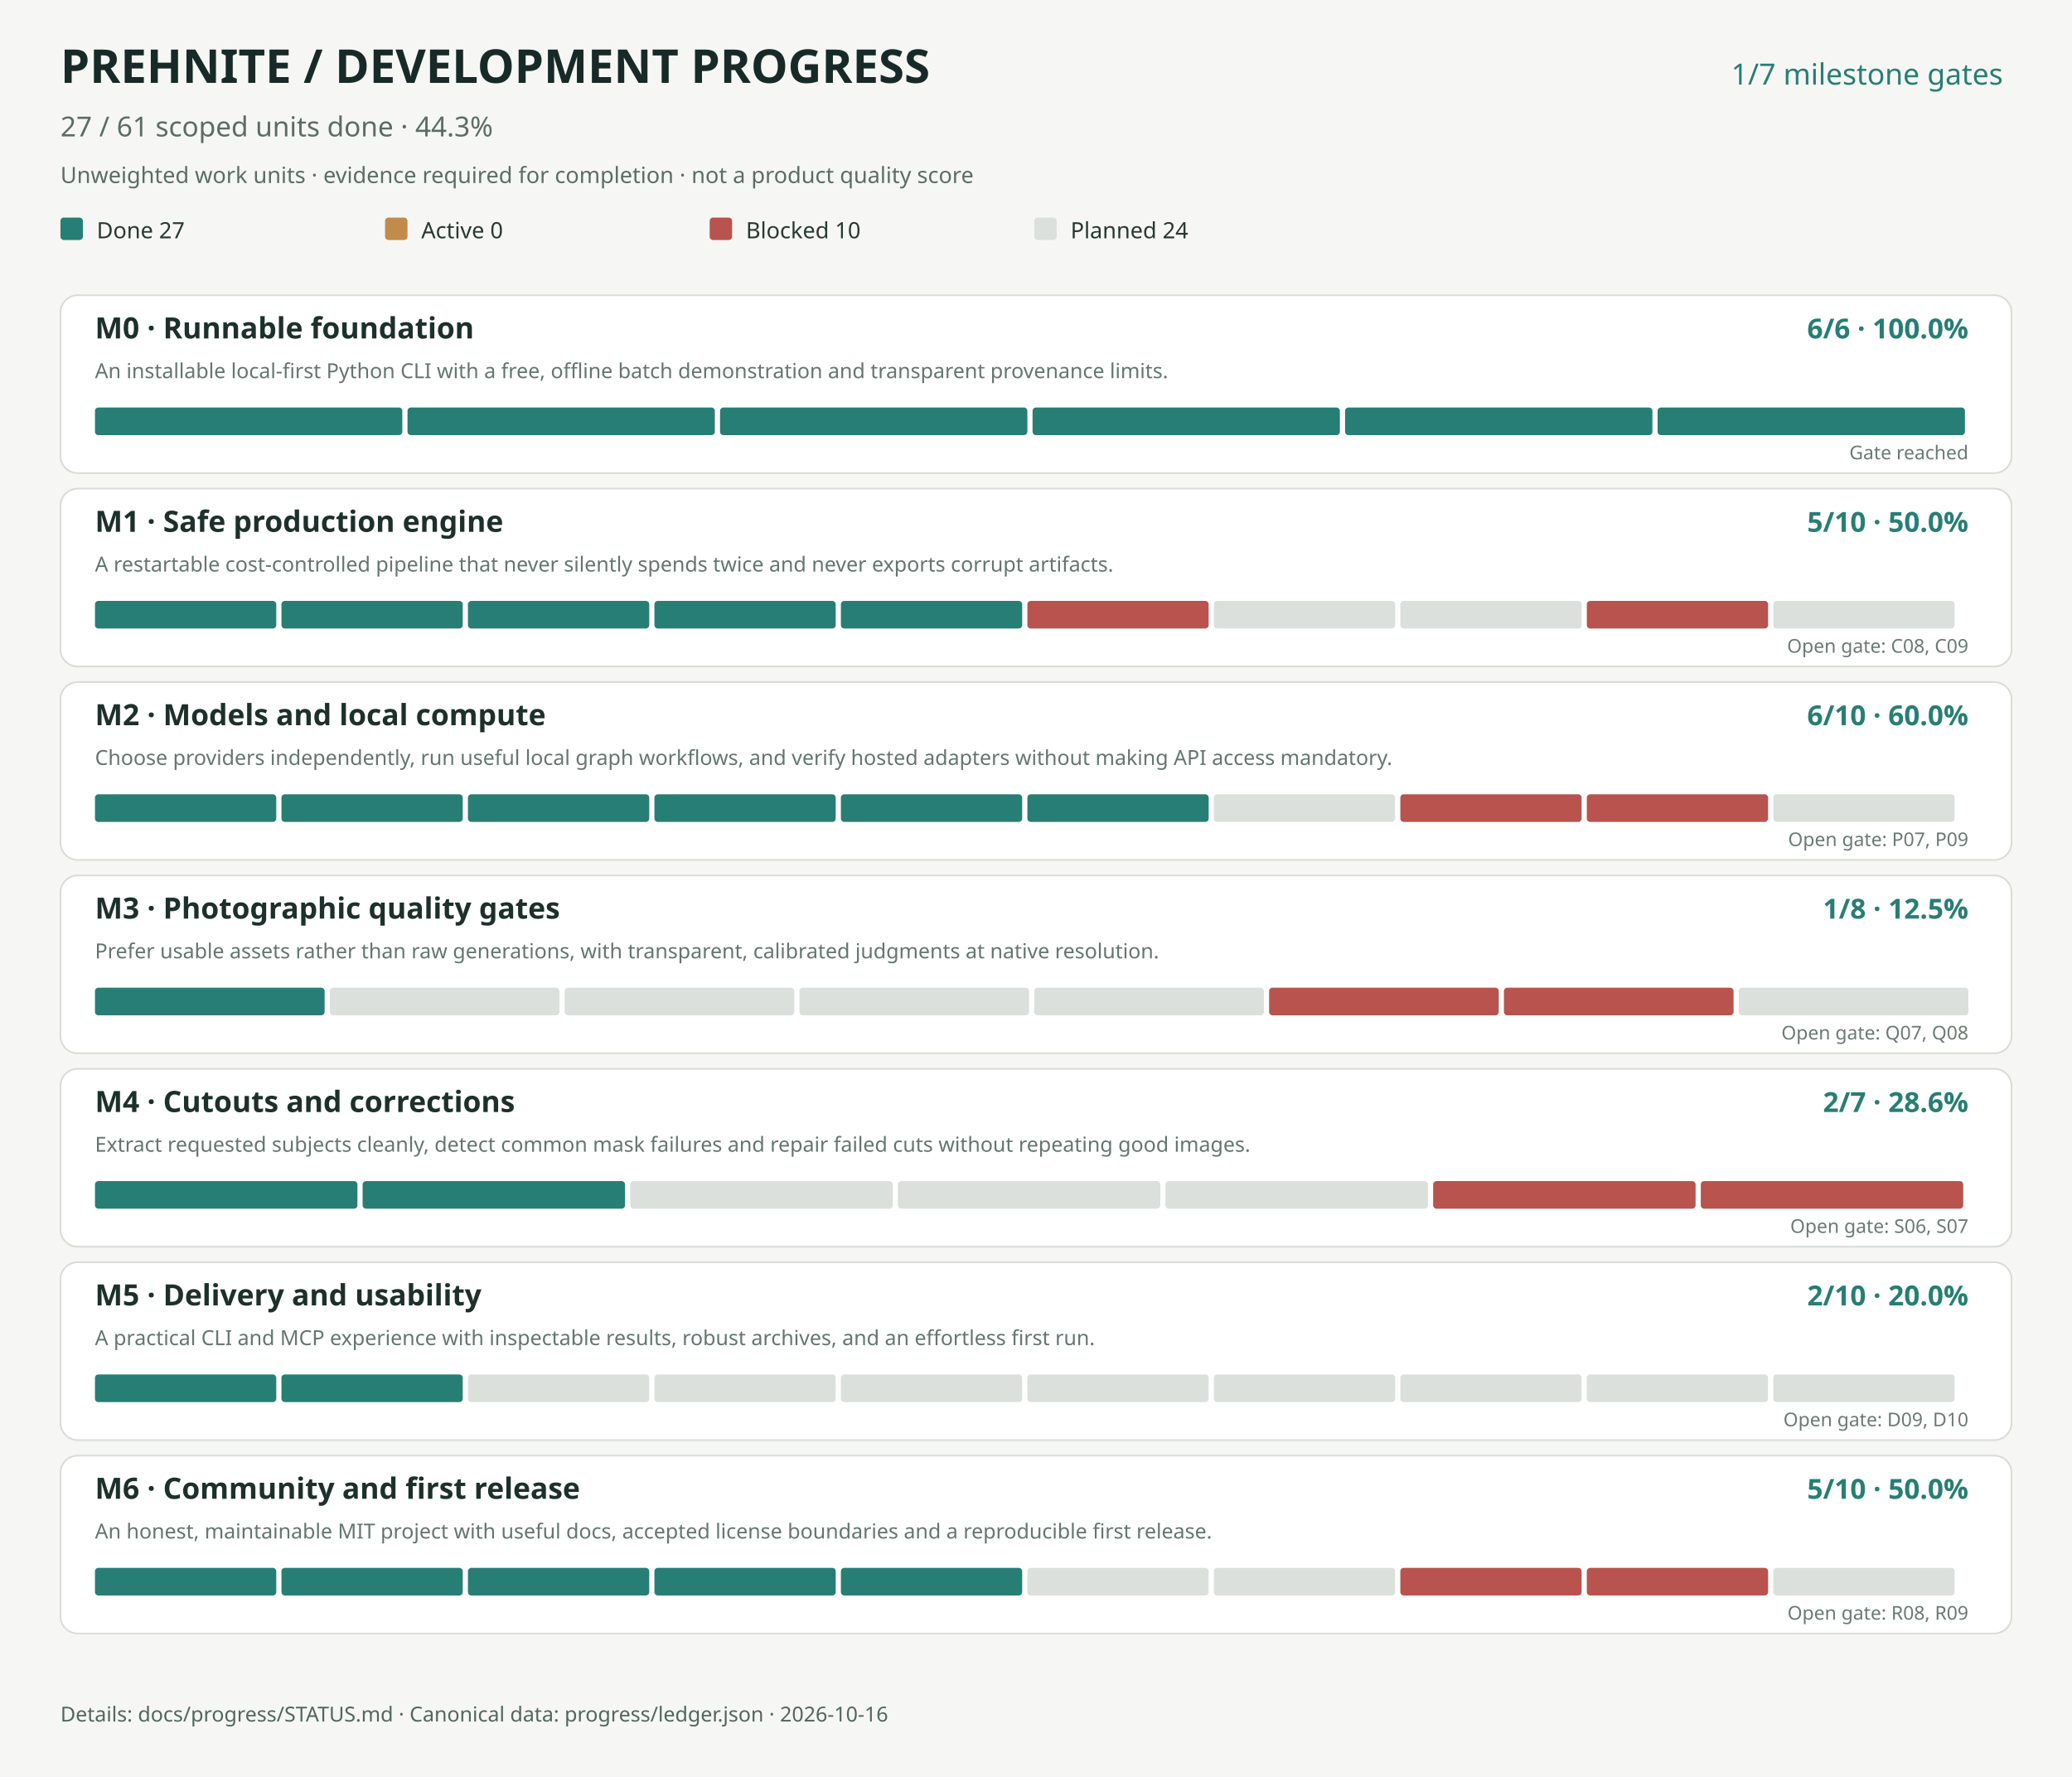
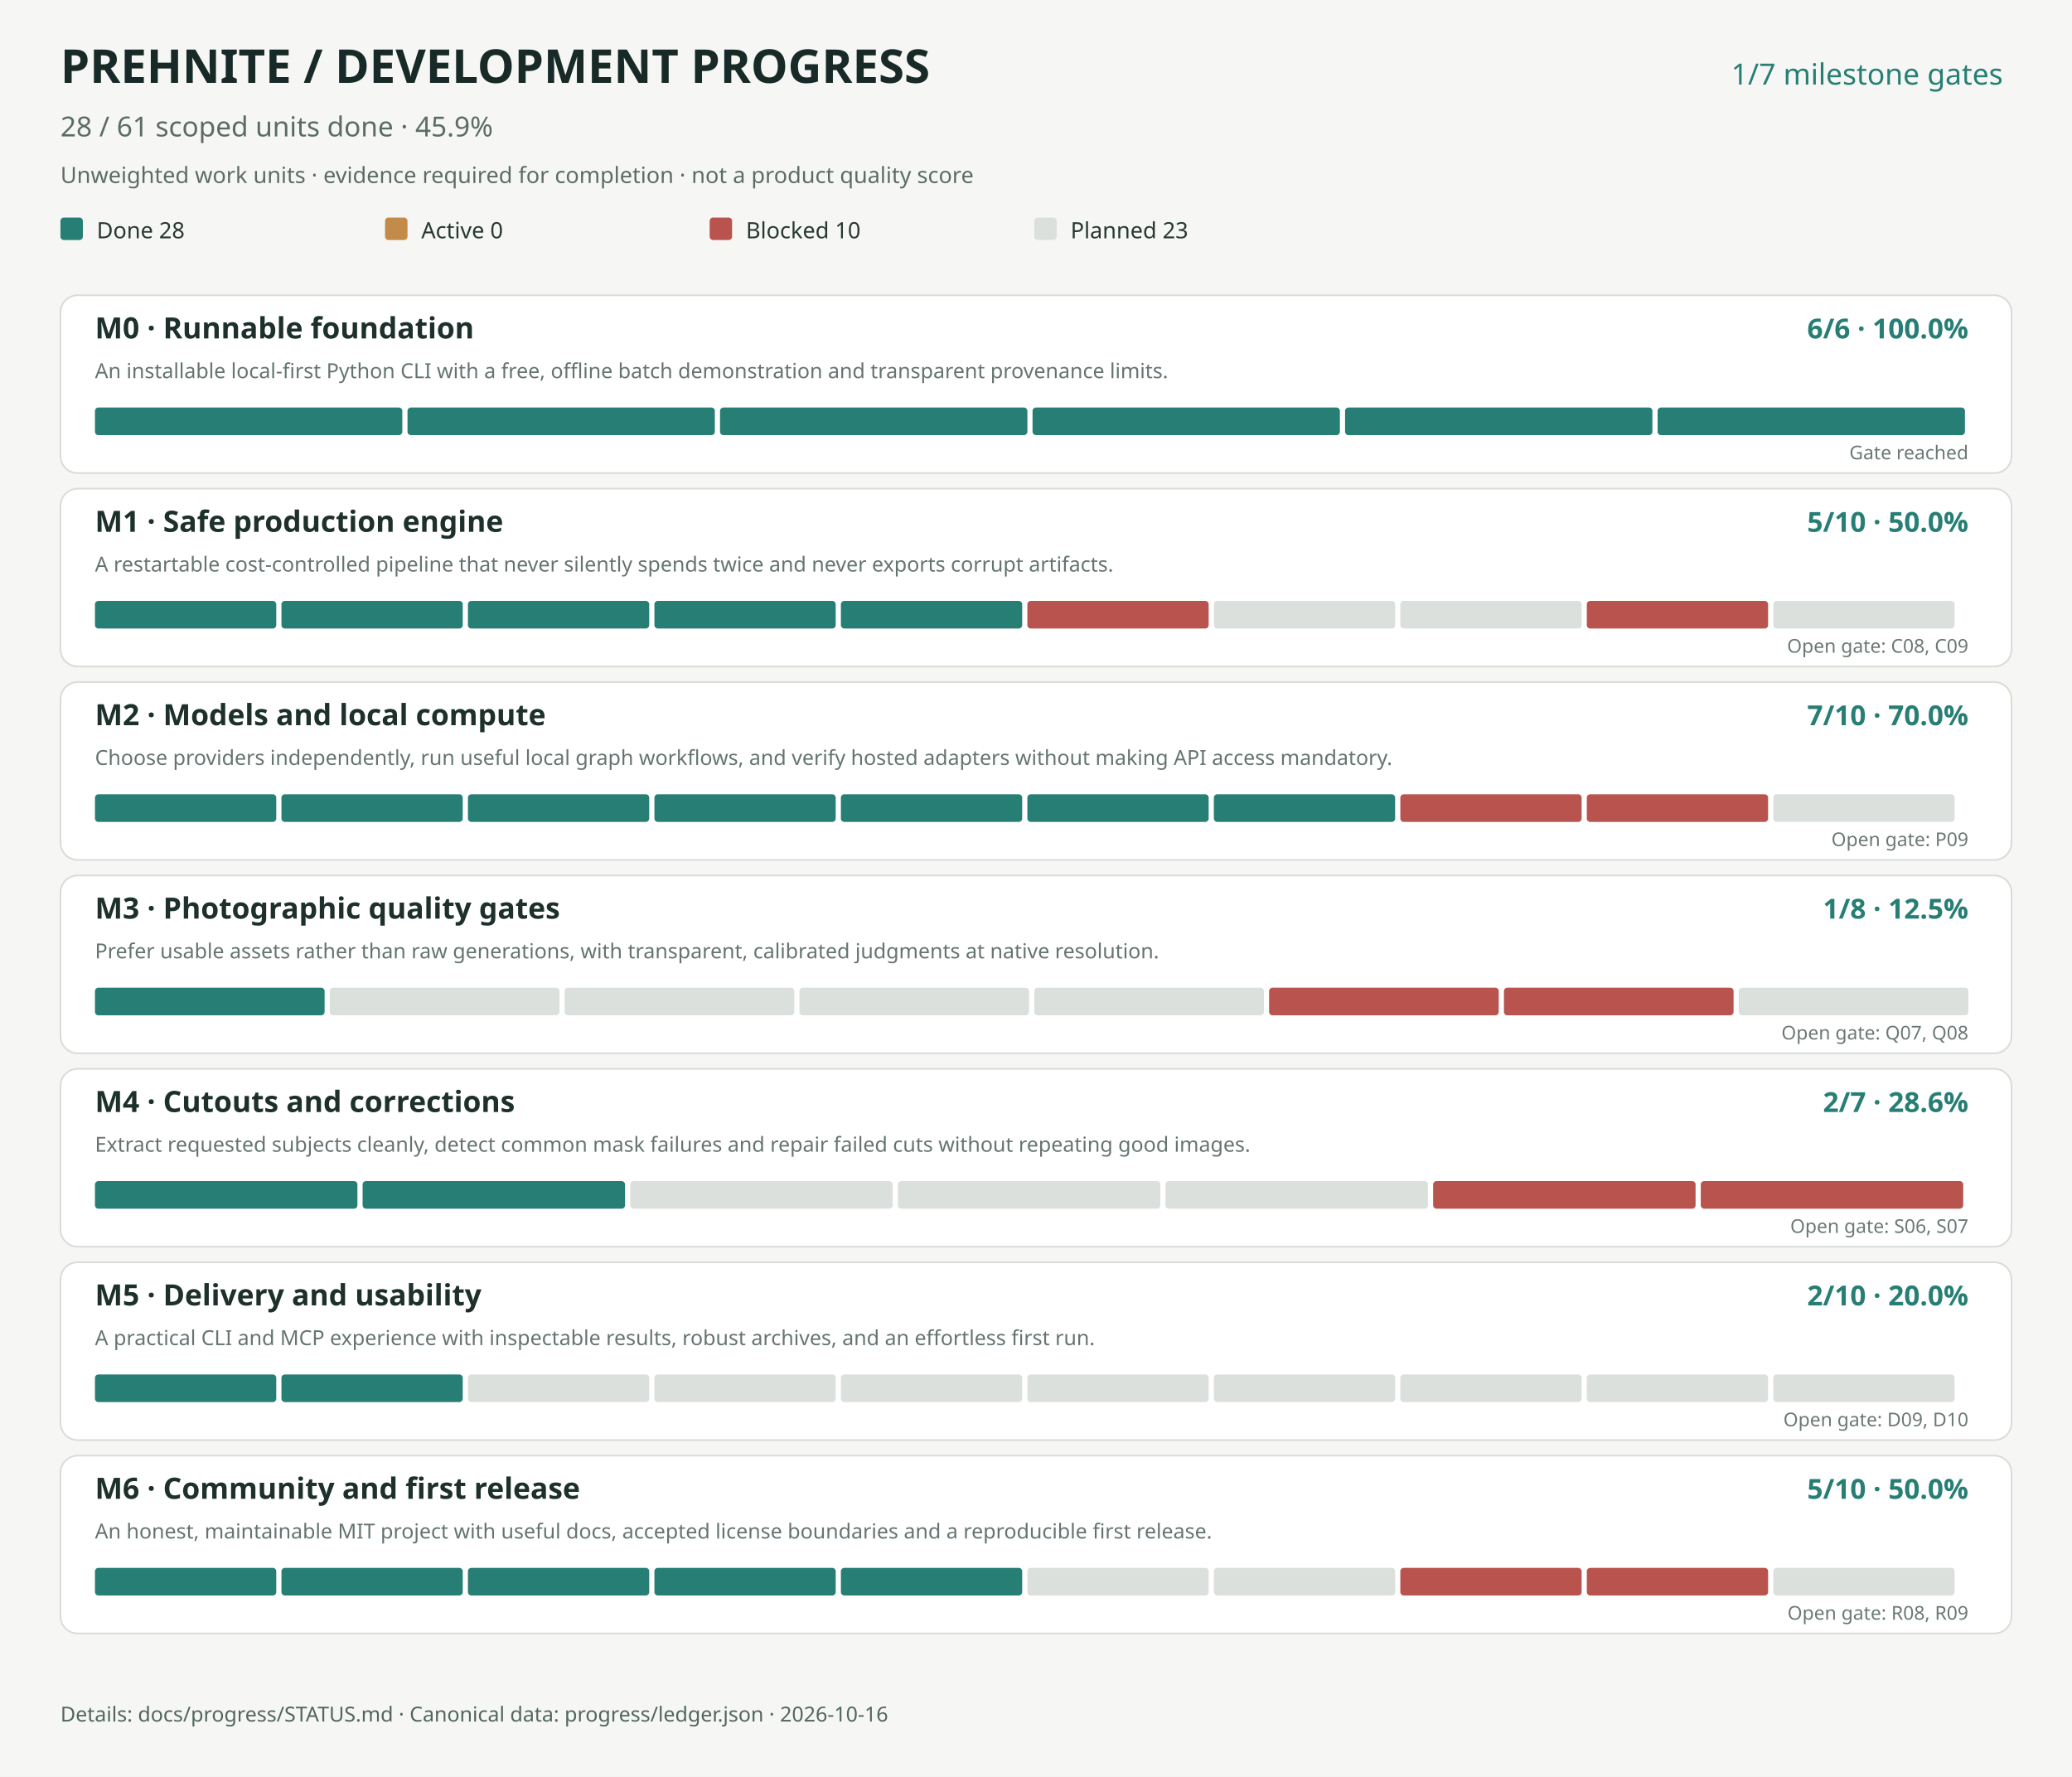
<svg xmlns="http://www.w3.org/2000/svg" width="1200" height="1029" viewBox="0 0 1200 1029" role="img" aria-label="Prehnite evidence-backed milestone progress">
  <rect width="1200" height="1029" fill="#f6f7f4" />
  <g font-family="system-ui,Segoe UI,sans-serif">
    <text x="35" y="48" font-size="27" font-weight="700" fill="#182a27">PREHNITE / DEVELOPMENT PROGRESS</text>
-     <text x="35" y="79" font-size="16" fill="#5c6c65">27 / 61 scoped units done · 44.3%</text>
+     <text x="35" y="79" font-size="16" fill="#5c6c65">28 / 61 scoped units done · 45.9%</text>
    <text x="1160" y="49" text-anchor="end" font-size="17" fill="#277e74">1/7 milestone gates</text>
    <text x="35" y="106" font-size="13" fill="#5c6c65">Unweighted work units · evidence required for completion · not a product quality score</text>
    <rect x="35" y="126" width="13" height="13" rx="2" fill="#277e74" />
-     <text x="56" y="138" font-size="13" fill="#283832">Done 27</text>
+     <text x="56" y="138" font-size="13" fill="#283832">Done 28</text>
    <rect x="223" y="126" width="13" height="13" rx="2" fill="#c28b4a" />
    <text x="244" y="138" font-size="13" fill="#283832">Active 0</text>
    <rect x="411" y="126" width="13" height="13" rx="2" fill="#b8534e" />
    <text x="432" y="138" font-size="13" fill="#283832">Blocked 10</text>
    <rect x="599" y="126" width="13" height="13" rx="2" fill="#dce0dd" />
-     <text x="620" y="138" font-size="13" fill="#283832">Planned 24</text>
+     <text x="620" y="138" font-size="13" fill="#283832">Planned 23</text>
    <rect x="35" y="171" width="1130" height="103" rx="10" fill="#fff" stroke="#d8ddd7" />
    <text x="55" y="196" font-size="17" font-weight="650" fill="#1d302b">M0 · Runnable foundation</text>
    <text x="1140" y="196" font-size="16" text-anchor="end" font-weight="650" fill="#277e74">6/6 · 100.0%</text>
    <text x="55" y="219" font-size="12" fill="#65756e">An installable local-first Python CLI with a free, offline batch demonstration and transparent provenance limits.</text>
    <g>
      <rect x="55" y="236" width="178" height="16" rx="2" fill="#277e74" />
    </g>
    <g>
      <rect x="236" y="236" width="178" height="16" rx="2" fill="#277e74" />
    </g>
    <g>
      <rect x="417" y="236" width="178" height="16" rx="2" fill="#277e74" />
    </g>
    <g>
      <rect x="598" y="236" width="178" height="16" rx="2" fill="#277e74" />
    </g>
    <g>
      <rect x="779" y="236" width="178" height="16" rx="2" fill="#277e74" />
    </g>
    <g>
      <rect x="960" y="236" width="178" height="16" rx="2" fill="#277e74" />
    </g>
    <text x="1140" y="266" text-anchor="end" font-size="11" fill="#6b7972">Gate reached</text>
    <rect x="35" y="283" width="1130" height="103" rx="10" fill="#fff" stroke="#d8ddd7" />
    <text x="55" y="308" font-size="17" font-weight="650" fill="#1d302b">M1 · Safe production engine</text>
    <text x="1140" y="308" font-size="16" text-anchor="end" font-weight="650" fill="#277e74">5/10 · 50.0%</text>
    <text x="55" y="331" font-size="12" fill="#65756e">A restartable cost-controlled pipeline that never silently spends twice and never exports corrupt artifacts.</text>
    <g>
      <rect x="55" y="348" width="105" height="16" rx="2" fill="#277e74" />
    </g>
    <g>
      <rect x="163" y="348" width="105" height="16" rx="2" fill="#277e74" />
    </g>
    <g>
      <rect x="271" y="348" width="105" height="16" rx="2" fill="#277e74" />
    </g>
    <g>
      <rect x="379" y="348" width="105" height="16" rx="2" fill="#277e74" />
    </g>
    <g>
      <rect x="487" y="348" width="105" height="16" rx="2" fill="#277e74" />
    </g>
    <g>
      <rect x="595" y="348" width="105" height="16" rx="2" fill="#b8534e" />
    </g>
    <g>
      <rect x="703" y="348" width="105" height="16" rx="2" fill="#dce0dd" />
    </g>
    <g>
      <rect x="811" y="348" width="105" height="16" rx="2" fill="#dce0dd" />
    </g>
    <g>
      <rect x="919" y="348" width="105" height="16" rx="2" fill="#b8534e" />
    </g>
    <g>
      <rect x="1027" y="348" width="105" height="16" rx="2" fill="#dce0dd" />
    </g>
    <text x="1140" y="378" text-anchor="end" font-size="11" fill="#6b7972">Open gate: C08, C09</text>
    <rect x="35" y="395" width="1130" height="103" rx="10" fill="#fff" stroke="#d8ddd7" />
    <text x="55" y="420" font-size="17" font-weight="650" fill="#1d302b">M2 · Models and local compute</text>
-     <text x="1140" y="420" font-size="16" text-anchor="end" font-weight="650" fill="#277e74">6/10 · 60.0%</text>
+     <text x="1140" y="420" font-size="16" text-anchor="end" font-weight="650" fill="#277e74">7/10 · 70.0%</text>
    <text x="55" y="443" font-size="12" fill="#65756e">Choose providers independently, run useful local graph workflows, and verify hosted adapters without making API access mandatory.</text>
    <g>
      <rect x="55" y="460" width="105" height="16" rx="2" fill="#277e74" />
    </g>
    <g>
      <rect x="163" y="460" width="105" height="16" rx="2" fill="#277e74" />
    </g>
    <g>
      <rect x="271" y="460" width="105" height="16" rx="2" fill="#277e74" />
    </g>
    <g>
      <rect x="379" y="460" width="105" height="16" rx="2" fill="#277e74" />
    </g>
    <g>
      <rect x="487" y="460" width="105" height="16" rx="2" fill="#277e74" />
    </g>
    <g>
      <rect x="595" y="460" width="105" height="16" rx="2" fill="#277e74" />
    </g>
    <g>
-       <rect x="703" y="460" width="105" height="16" rx="2" fill="#dce0dd" />
+       <rect x="703" y="460" width="105" height="16" rx="2" fill="#277e74" />
    </g>
    <g>
      <rect x="811" y="460" width="105" height="16" rx="2" fill="#b8534e" />
    </g>
    <g>
      <rect x="919" y="460" width="105" height="16" rx="2" fill="#b8534e" />
    </g>
    <g>
      <rect x="1027" y="460" width="105" height="16" rx="2" fill="#dce0dd" />
    </g>
-     <text x="1140" y="490" text-anchor="end" font-size="11" fill="#6b7972">Open gate: P07, P09</text>
+     <text x="1140" y="490" text-anchor="end" font-size="11" fill="#6b7972">Open gate: P09</text>
    <rect x="35" y="507" width="1130" height="103" rx="10" fill="#fff" stroke="#d8ddd7" />
    <text x="55" y="532" font-size="17" font-weight="650" fill="#1d302b">M3 · Photographic quality gates</text>
    <text x="1140" y="532" font-size="16" text-anchor="end" font-weight="650" fill="#277e74">1/8 · 12.5%</text>
    <text x="55" y="555" font-size="12" fill="#65756e">Prefer usable assets rather than raw generations, with transparent, calibrated judgments at native resolution.</text>
    <g>
      <rect x="55" y="572" width="133" height="16" rx="2" fill="#277e74" />
    </g>
    <g>
      <rect x="191" y="572" width="133" height="16" rx="2" fill="#dce0dd" />
    </g>
    <g>
      <rect x="327" y="572" width="133" height="16" rx="2" fill="#dce0dd" />
    </g>
    <g>
      <rect x="463" y="572" width="133" height="16" rx="2" fill="#dce0dd" />
    </g>
    <g>
      <rect x="599" y="572" width="133" height="16" rx="2" fill="#dce0dd" />
    </g>
    <g>
      <rect x="735" y="572" width="133" height="16" rx="2" fill="#b8534e" />
    </g>
    <g>
      <rect x="871" y="572" width="133" height="16" rx="2" fill="#b8534e" />
    </g>
    <g>
      <rect x="1007" y="572" width="133" height="16" rx="2" fill="#dce0dd" />
    </g>
    <text x="1140" y="602" text-anchor="end" font-size="11" fill="#6b7972">Open gate: Q07, Q08</text>
    <rect x="35" y="619" width="1130" height="103" rx="10" fill="#fff" stroke="#d8ddd7" />
    <text x="55" y="644" font-size="17" font-weight="650" fill="#1d302b">M4 · Cutouts and corrections</text>
    <text x="1140" y="644" font-size="16" text-anchor="end" font-weight="650" fill="#277e74">2/7 · 28.6%</text>
    <text x="55" y="667" font-size="12" fill="#65756e">Extract requested subjects cleanly, detect common mask failures and repair failed cuts without repeating good images.</text>
    <g>
      <rect x="55" y="684" width="152" height="16" rx="2" fill="#277e74" />
    </g>
    <g>
      <rect x="210" y="684" width="152" height="16" rx="2" fill="#277e74" />
    </g>
    <g>
      <rect x="365" y="684" width="152" height="16" rx="2" fill="#dce0dd" />
    </g>
    <g>
      <rect x="520" y="684" width="152" height="16" rx="2" fill="#dce0dd" />
    </g>
    <g>
      <rect x="675" y="684" width="152" height="16" rx="2" fill="#dce0dd" />
    </g>
    <g>
      <rect x="830" y="684" width="152" height="16" rx="2" fill="#b8534e" />
    </g>
    <g>
      <rect x="985" y="684" width="152" height="16" rx="2" fill="#b8534e" />
    </g>
    <text x="1140" y="714" text-anchor="end" font-size="11" fill="#6b7972">Open gate: S06, S07</text>
    <rect x="35" y="731" width="1130" height="103" rx="10" fill="#fff" stroke="#d8ddd7" />
    <text x="55" y="756" font-size="17" font-weight="650" fill="#1d302b">M5 · Delivery and usability</text>
    <text x="1140" y="756" font-size="16" text-anchor="end" font-weight="650" fill="#277e74">2/10 · 20.0%</text>
    <text x="55" y="779" font-size="12" fill="#65756e">A practical CLI and MCP experience with inspectable results, robust archives, and an effortless first run.</text>
    <g>
      <rect x="55" y="796" width="105" height="16" rx="2" fill="#277e74" />
    </g>
    <g>
      <rect x="163" y="796" width="105" height="16" rx="2" fill="#277e74" />
    </g>
    <g>
      <rect x="271" y="796" width="105" height="16" rx="2" fill="#dce0dd" />
    </g>
    <g>
      <rect x="379" y="796" width="105" height="16" rx="2" fill="#dce0dd" />
    </g>
    <g>
      <rect x="487" y="796" width="105" height="16" rx="2" fill="#dce0dd" />
    </g>
    <g>
      <rect x="595" y="796" width="105" height="16" rx="2" fill="#dce0dd" />
    </g>
    <g>
      <rect x="703" y="796" width="105" height="16" rx="2" fill="#dce0dd" />
    </g>
    <g>
      <rect x="811" y="796" width="105" height="16" rx="2" fill="#dce0dd" />
    </g>
    <g>
      <rect x="919" y="796" width="105" height="16" rx="2" fill="#dce0dd" />
    </g>
    <g>
      <rect x="1027" y="796" width="105" height="16" rx="2" fill="#dce0dd" />
    </g>
    <text x="1140" y="826" text-anchor="end" font-size="11" fill="#6b7972">Open gate: D09, D10</text>
    <rect x="35" y="843" width="1130" height="103" rx="10" fill="#fff" stroke="#d8ddd7" />
    <text x="55" y="868" font-size="17" font-weight="650" fill="#1d302b">M6 · Community and first release</text>
    <text x="1140" y="868" font-size="16" text-anchor="end" font-weight="650" fill="#277e74">5/10 · 50.0%</text>
    <text x="55" y="891" font-size="12" fill="#65756e">An honest, maintainable MIT project with useful docs, accepted license boundaries and a reproducible first release.</text>
    <g>
      <rect x="55" y="908" width="105" height="16" rx="2" fill="#277e74" />
    </g>
    <g>
      <rect x="163" y="908" width="105" height="16" rx="2" fill="#277e74" />
    </g>
    <g>
      <rect x="271" y="908" width="105" height="16" rx="2" fill="#277e74" />
    </g>
    <g>
      <rect x="379" y="908" width="105" height="16" rx="2" fill="#277e74" />
    </g>
    <g>
      <rect x="487" y="908" width="105" height="16" rx="2" fill="#277e74" />
    </g>
    <g>
      <rect x="595" y="908" width="105" height="16" rx="2" fill="#dce0dd" />
    </g>
    <g>
      <rect x="703" y="908" width="105" height="16" rx="2" fill="#dce0dd" />
    </g>
    <g>
      <rect x="811" y="908" width="105" height="16" rx="2" fill="#b8534e" />
    </g>
    <g>
      <rect x="919" y="908" width="105" height="16" rx="2" fill="#b8534e" />
    </g>
    <g>
      <rect x="1027" y="908" width="105" height="16" rx="2" fill="#dce0dd" />
    </g>
    <text x="1140" y="938" text-anchor="end" font-size="11" fill="#6b7972">Open gate: R08, R09</text>
    <text x="35" y="997" font-size="12" fill="#52665e">Details: docs/progress/STATUS.md · Canonical data: progress/ledger.json · 2026-10-16</text>
  </g>
</svg>
